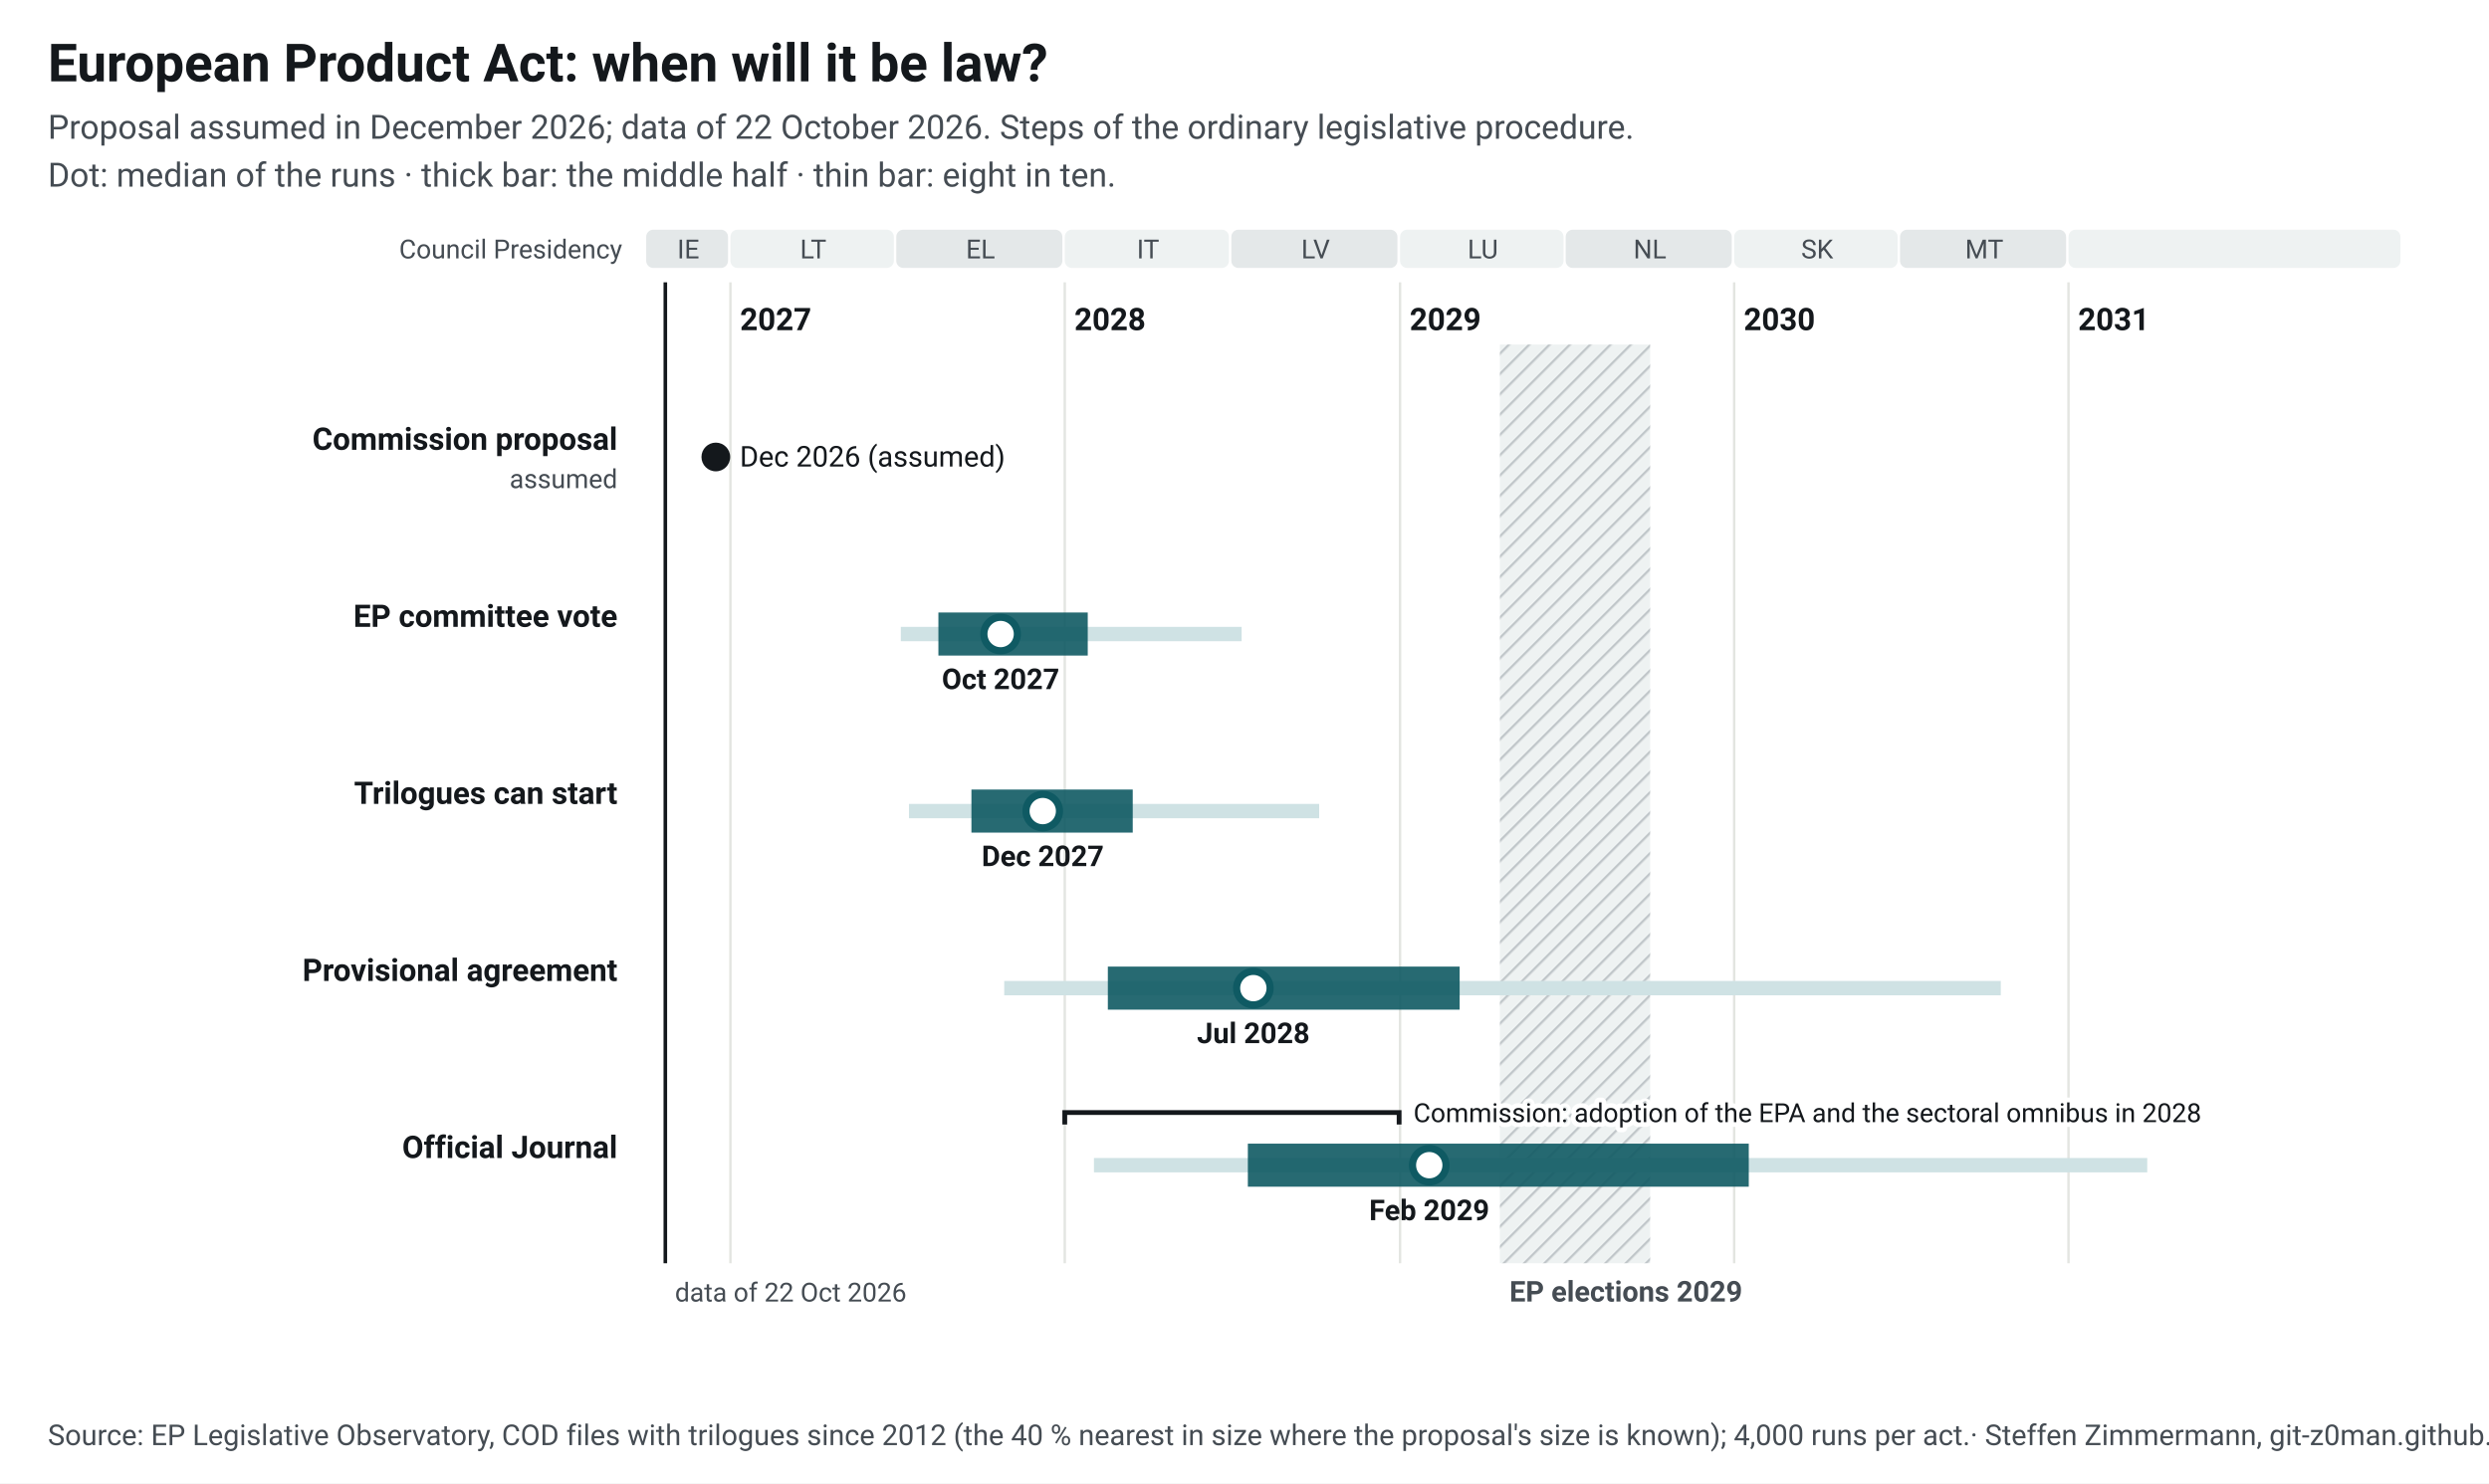
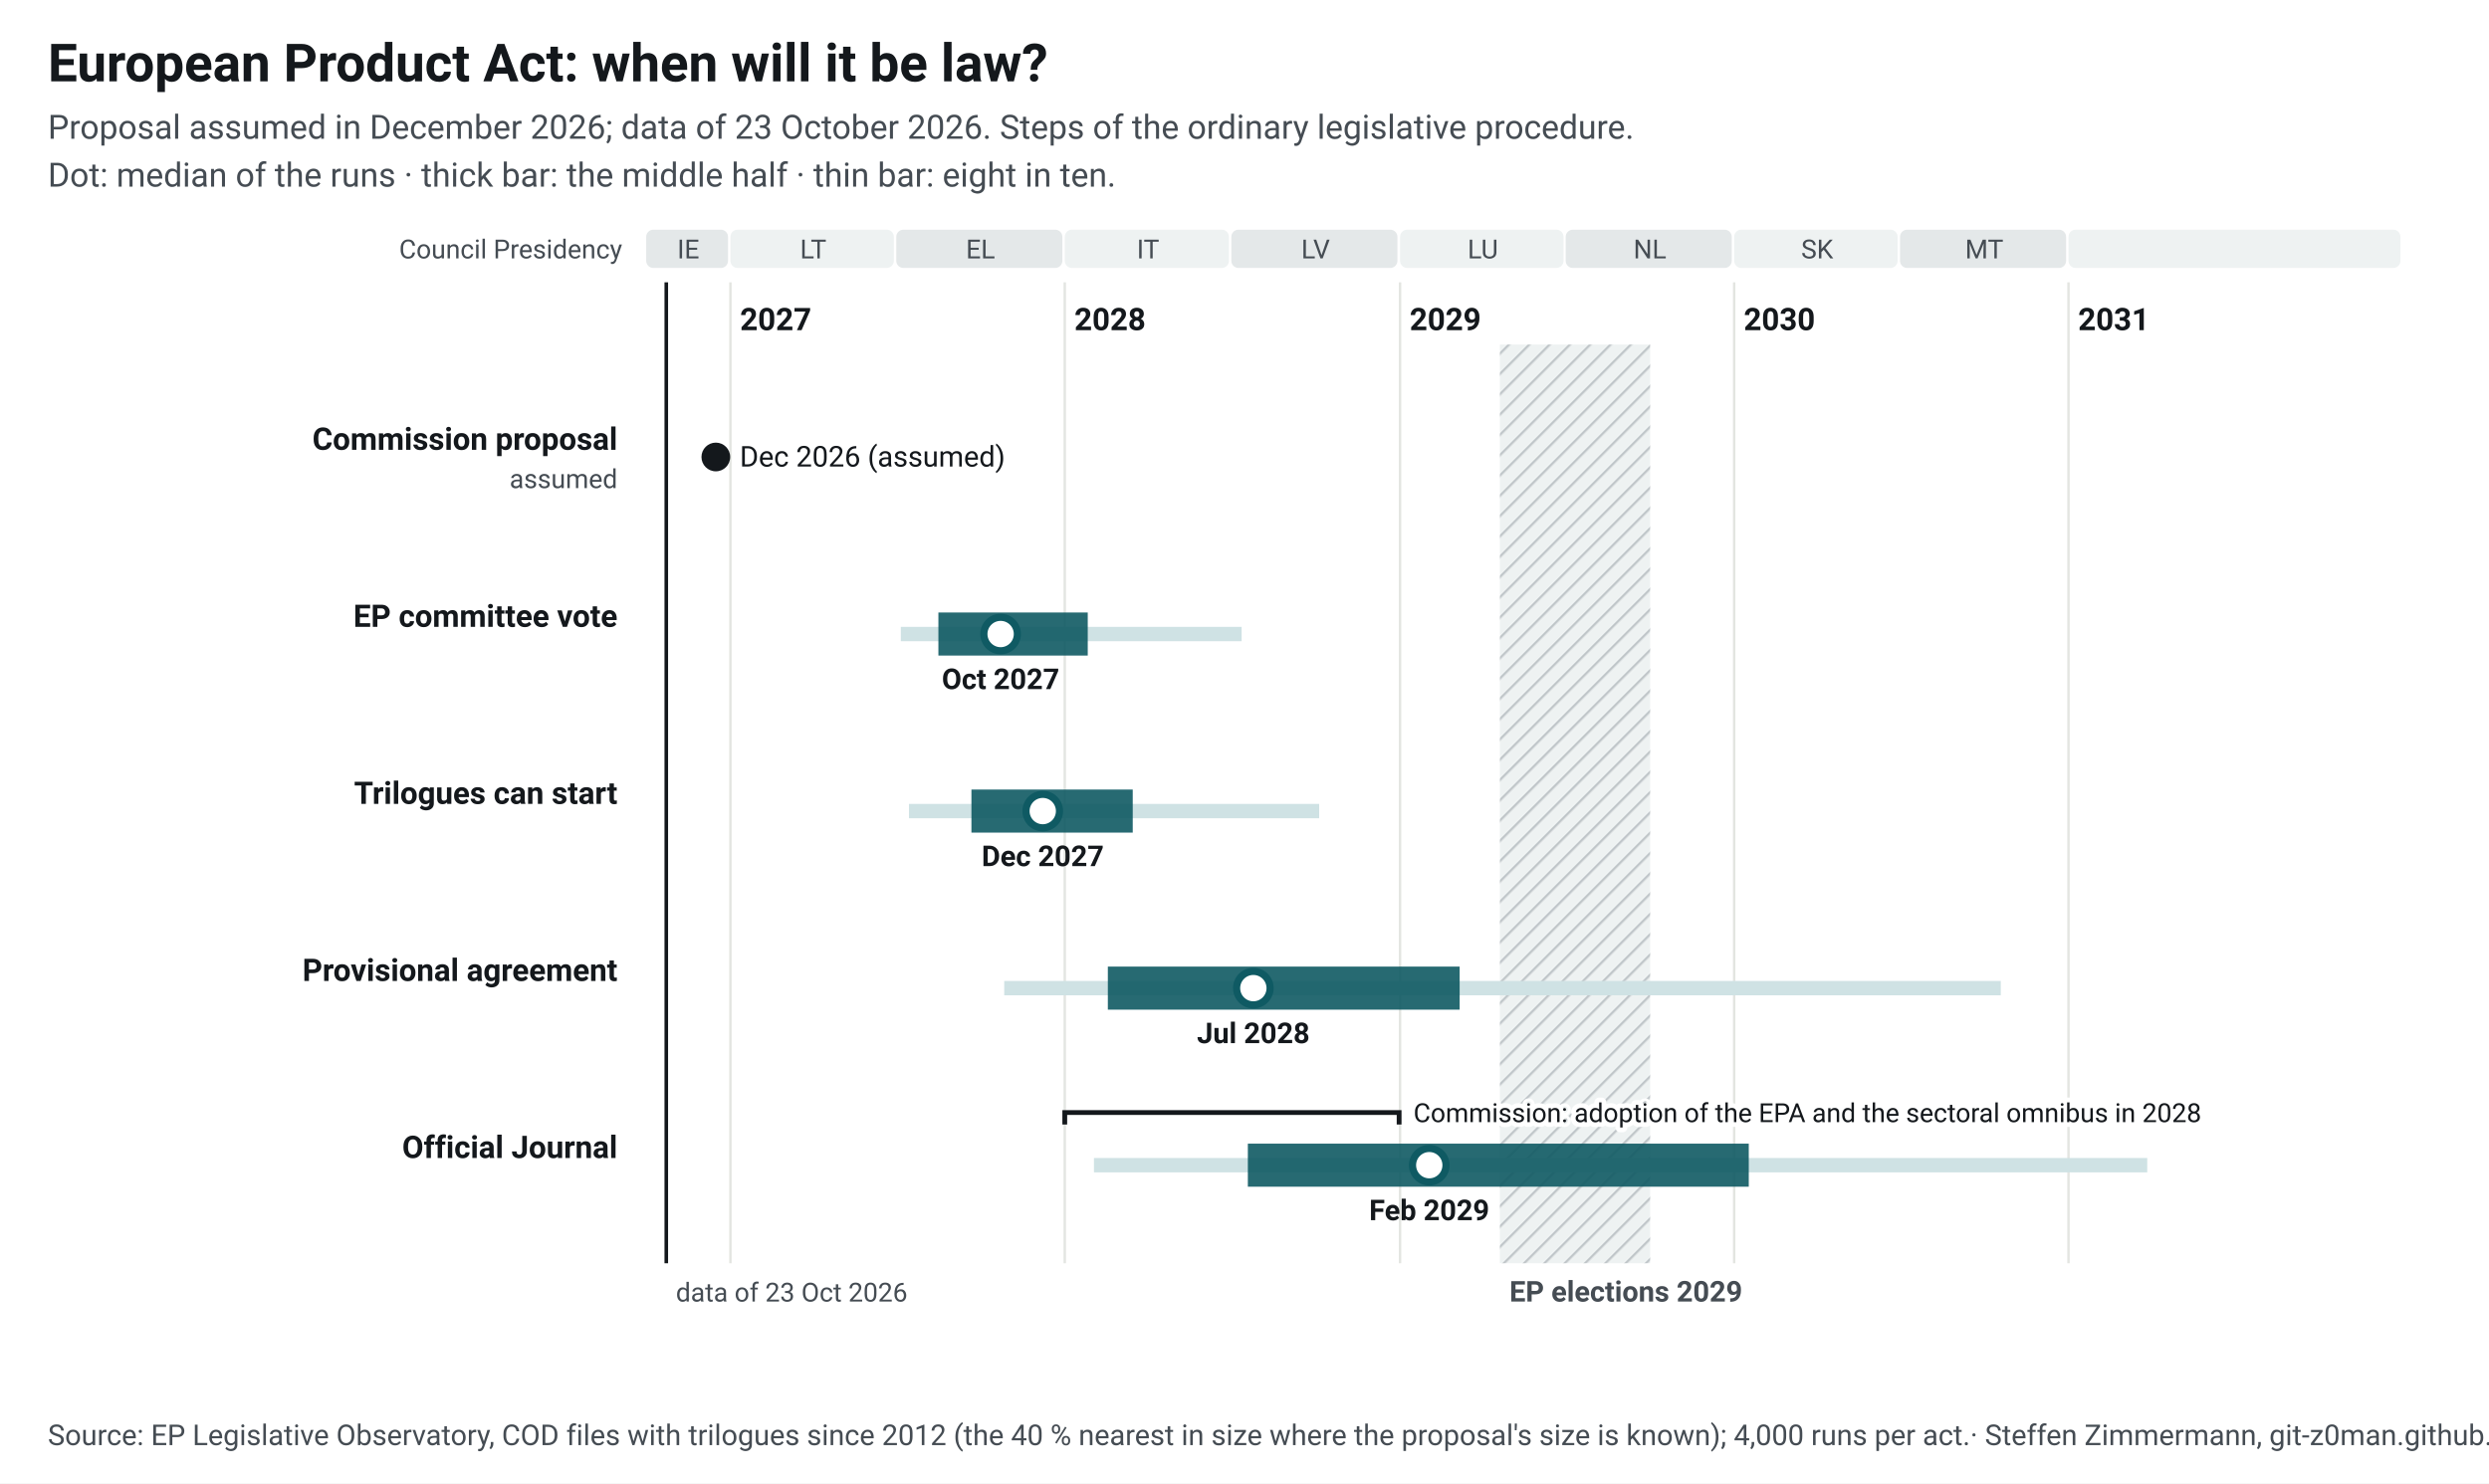
<svg xmlns="http://www.w3.org/2000/svg" width="1040" height="620" viewBox="0 0 1040 620" font-family="&quot;Source Sans 3&quot;, system-ui, -apple-system, Segoe UI, Roboto, Arial, sans-serif" font-size="13">
  <style>.ink{fill:#14181c}.mu{fill:#454c53}.gr{stroke:#e3e5e1;stroke-width:1}.pa{fill:#eef2f2}.pb{fill:#e4e8e9}.hb{fill:#eef2f2}.hl{stroke:#c3c9cc}.wt{fill:#454c53}.pt{fill:#14181c;paint-order:stroke;stroke:#fff;stroke-width:4px;stroke-linejoin:round}.pl{stroke:#14181c}.td{stroke:#14181c;stroke-width:1.5}.b50{fill:#0f5a63;opacity:.9}.b80{fill:#cfe2e4}.med{fill:#fff;stroke:#0f5a63}.fx{fill:#14181c}.ini{fill:#e3eeef;stroke:#6e9195;stroke-width:1}.ini80{fill:#a7b7ba}.inim{stroke:#6e9195;stroke-width:2}.c1{stroke:#0f5a63}.c2{stroke:#454c53;stroke-dasharray:7 4}a text{fill:#0f5a63}.nl-pending{fill:#0f5a63}.nl-adopted{fill:#5b646b}.nl-plan{fill:#fff;stroke:#14181c}.nl-open{fill:none;stroke:#14181c}.nl-q{fill:#14181c}.nl-row{stroke:#e3e5e1;stroke-width:.6}.nl-g-announced{fill:#f1f2f3}.nl-g-pending{fill:#e3eeef}.nl-g-adopted{fill:#eef2f2}</style>
  <rect width="1040" height="620" fill="#fff" />
  <text x="20" y="34" font-size="22" font-weight="700" class="ink">European Product Act: when will it be law?</text>
-   <text x="20" y="58" font-size="14" class="mu">Proposal assumed in December 2026; data of 22 October 2026. Steps of the ordinary legislative procedure.</text>
+   <text x="20" y="58" font-size="14" class="mu">Proposal assumed in December 2026; data of 23 October 2026. Steps of the ordinary legislative procedure.</text>
  <text x="20" y="78" font-size="14" class="mu">Dot: median of the runs · thick bar: the middle half · thin bar: eight in ten.</text>
  <g transform="translate(20,92)">
    <defs>
      <pattern id="hatch-31" width="6" height="6" patternUnits="userSpaceOnUse" patternTransform="rotate(45)">
        <rect width="6" height="6" class="hb" />
        <line x1="0" y1="0" x2="0" y2="6" class="hl" stroke-width="2" />
      </pattern>
    </defs>
    <rect x="250.0" y="4" width="34.2" height="16" rx="3" class="pb" data-tip="Council Presidency: IE, Jul 2026 to Dec 2026" />
    <text x="267.6" y="16" text-anchor="middle" font-size="11" class="mu">IE</text>
    <rect x="285.2" y="4" width="68.3" height="16" rx="3" class="pa" data-tip="Council Presidency: LT, Jan 2027 to Jun 2027" />
    <text x="319.8" y="16" text-anchor="middle" font-size="11" class="mu">LT</text>
    <rect x="354.5" y="4" width="69.4" height="16" rx="3" class="pb" data-tip="Council Presidency: EL, Jul 2027 to Dec 2027" />
    <text x="389.7" y="16" text-anchor="middle" font-size="11" class="mu">EL</text>
    <rect x="424.9" y="4" width="68.6" height="16" rx="3" class="pa" data-tip="Council Presidency: IT, Jan 2028 to Jun 2028" />
    <text x="459.7" y="16" text-anchor="middle" font-size="11" class="mu">IT</text>
    <rect x="494.5" y="4" width="69.4" height="16" rx="3" class="pb" data-tip="Council Presidency: LV, Jul 2028 to Dec 2028" />
    <text x="529.7" y="16" text-anchor="middle" font-size="11" class="mu">LV</text>
    <rect x="565.0" y="4" width="68.3" height="16" rx="3" class="pa" data-tip="Council Presidency: LU, Jan 2029 to Jun 2029" />
    <text x="599.6" y="16" text-anchor="middle" font-size="11" class="mu">LU</text>
    <rect x="634.2" y="4" width="69.4" height="16" rx="3" class="pb" data-tip="Council Presidency: NL, Jul 2029 to Dec 2029" />
    <text x="669.4" y="16" text-anchor="middle" font-size="11" class="mu">NL</text>
    <rect x="704.6" y="4" width="68.3" height="16" rx="3" class="pa" data-tip="Council Presidency: SK, Jan 2030 to Jun 2030" />
    <text x="739.3" y="16" text-anchor="middle" font-size="11" class="mu">SK</text>
    <rect x="773.9" y="4" width="69.4" height="16" rx="3" class="pb" data-tip="Council Presidency: MT, Jul 2030 to Dec 2030" />
    <text x="809.1" y="16" text-anchor="middle" font-size="11" class="mu">MT</text>
    <rect x="844.3" y="4" width="138.7" height="16" rx="3" class="pa" data-tip="Council Presidency: not decided, Jan 2031 to Dec 2031" />
    <text x="914.2" y="16" text-anchor="middle" font-size="11" class="mu" />
    <line x1="285.2" y1="26" x2="285.2" y2="436" class="gr" />
    <text x="289.2" y="46" font-weight="600" class="ink">2027</text>
    <line x1="424.9" y1="26" x2="424.9" y2="436" class="gr" />
    <text x="428.9" y="46" font-weight="600" class="ink">2028</text>
    <line x1="565.0" y1="26" x2="565.0" y2="436" class="gr" />
    <text x="569.0" y="46" font-weight="600" class="ink">2029</text>
    <line x1="704.6" y1="26" x2="704.6" y2="436" class="gr" />
    <text x="708.6" y="46" font-weight="600" class="ink">2030</text>
    <line x1="844.3" y1="26" x2="844.3" y2="436" class="gr" />
    <text x="848.3" y="46" font-weight="600" class="ink">2031</text>
    <rect x="606.7" y="52" width="62.8" height="384" fill="url(#hatch-31)" data-tip="European elections 2029: Parliament does no legislative work from its last session in April until the new committees vote again in October (assumption, as in 2024; the dates are not set yet)." />
    <text x="610.7" y="452" font-size="12" font-weight="600" class="wt">EP elections 2029</text>
    <text x="240" y="16" text-anchor="end" font-size="11" class="mu">Council Presidency</text>
-     <line x1="258.0" y1="26" x2="258.0" y2="436" class="td" />
-     <text x="262.0" y="452" font-size="11" class="mu">data of 22 Oct 2026</text>
+     <line x1="258.4" y1="26" x2="258.4" y2="436" class="td" />
+     <text x="262.4" y="452" font-size="11" class="mu">data of 23 Oct 2026</text>
    <text x="238" y="96.0" text-anchor="end" font-weight="600" class="ink lnk">Commission proposal</text>
    <text x="238" y="112.0" text-anchor="end" font-size="11" class="mu">assumed</text>
    <circle cx="279.1" cy="99.0" r="6" class="fx" data-tip="Commission proposal: 16 Dec 2026" />
    <text x="289.1" y="103.0" font-size="12" class="ink">Dec 2026 (assumed)</text>
    <text x="238" y="170.0" text-anchor="end" font-weight="600" class="ink lnk">EP committee vote</text>
    <rect x="356.4" y="170.0" width="142.4" height="6" class="b80" data-tip="EP committee vote: median Oct 2027; half of the runs Aug 2027 to Jan 2028; eight in ten Jul 2027 to Jul 2028" />
    <rect x="372.1" y="164.0" width="62.4" height="18" class="b50" data-tip="EP committee vote: median Oct 2027; half of the runs Aug 2027 to Jan 2028; eight in ten Jul 2027 to Jul 2028" />
    <circle cx="398.1" cy="173.0" r="7" class="med" stroke-width="3" data-tip="EP committee vote: median Oct 2027; half of the runs Aug 2027 to Jan 2028; eight in ten Jul 2027 to Jul 2028" />
    <text x="398.1" y="196.0" text-anchor="middle" font-size="12" font-weight="600" class="ink">Oct 2027</text>
    <text x="238" y="244.0" text-anchor="end" font-weight="600" class="ink lnk">Trilogues can start</text>
    <rect x="359.8" y="244.0" width="171.4" height="6" class="b80" data-tip="Trilogues can start: median Dec 2027; half of the runs Sep 2027 to Mar 2028; eight in ten Jul 2027 to Oct 2028" />
    <rect x="385.9" y="238.0" width="67.4" height="18" class="b50" data-tip="Trilogues can start: median Dec 2027; half of the runs Sep 2027 to Mar 2028; eight in ten Jul 2027 to Oct 2028" />
    <circle cx="415.7" cy="247.0" r="7" class="med" stroke-width="3" data-tip="Trilogues can start: median Dec 2027; half of the runs Sep 2027 to Mar 2028; eight in ten Jul 2027 to Oct 2028" />
    <text x="415.7" y="270.0" text-anchor="middle" font-size="12" font-weight="600" class="ink">Dec 2027</text>
    <text x="238" y="318.0" text-anchor="end" font-weight="600" class="ink lnk">Provisional agreement</text>
    <rect x="399.6" y="318.0" width="416.4" height="6" class="b80" data-tip="Provisional agreement: median Jul 2028; half of the runs Feb 2028 to Mar 2029; eight in ten Oct 2027 to Oct 2030" />
    <rect x="442.9" y="312.0" width="147.0" height="18" class="b50" data-tip="Provisional agreement: median Jul 2028; half of the runs Feb 2028 to Mar 2029; eight in ten Oct 2027 to Oct 2030" />
    <circle cx="503.7" cy="321.0" r="7" class="med" stroke-width="3" data-tip="Provisional agreement: median Jul 2028; half of the runs Feb 2028 to Mar 2029; eight in ten Oct 2027 to Oct 2030" />
    <text x="503.7" y="344.0" text-anchor="middle" font-size="12" font-weight="600" class="ink">Jul 2028</text>
    <text x="238" y="392.0" text-anchor="end" font-weight="600" class="ink lnk">Official Journal</text>
    <rect x="437.1" y="392.0" width="440.1" height="6" class="b80" data-tip="Official Journal: median Feb 2029; half of the runs Jul 2028 to Jan 2030; eight in ten Feb 2028 to Mar 2031" />
    <rect x="501.4" y="386.0" width="209.3" height="18" class="b50" data-tip="Official Journal: median Feb 2029; half of the runs Jul 2028 to Jan 2030; eight in ten Feb 2028 to Mar 2031" />
    <circle cx="577.2" cy="395.0" r="7" class="med" stroke-width="3" data-tip="Official Journal: median Feb 2029; half of the runs Jul 2028 to Jan 2030; eight in ten Feb 2028 to Mar 2031" />
    <text x="577.2" y="418.0" text-anchor="middle" font-size="12" font-weight="600" class="ink">Feb 2029</text>
    <path d="M424.9,378.0 V373.0 H564.6 V378.0" fill="none" class="pl" stroke-width="2" data-tip="Commission: adoption of the EPA and the sectoral omnibus in 2028" />
    <text x="570.6" y="377.0" font-size="11" class="pt">Commission: adoption of the EPA and the sectoral omnibus in 2028</text>
  </g>
  <text x="20" y="604" font-size="12" class="mu">Source: EP Legislative Observatory, COD files with trilogues since 2012 (the 40 % nearest in size where the proposal's size is known); 4,000 runs per act.<tspan> · Steffen Zimmermann, git-z0man.github.io/eu-regulation-timeline, CC BY 4.0</tspan>
  </text>
</svg>
